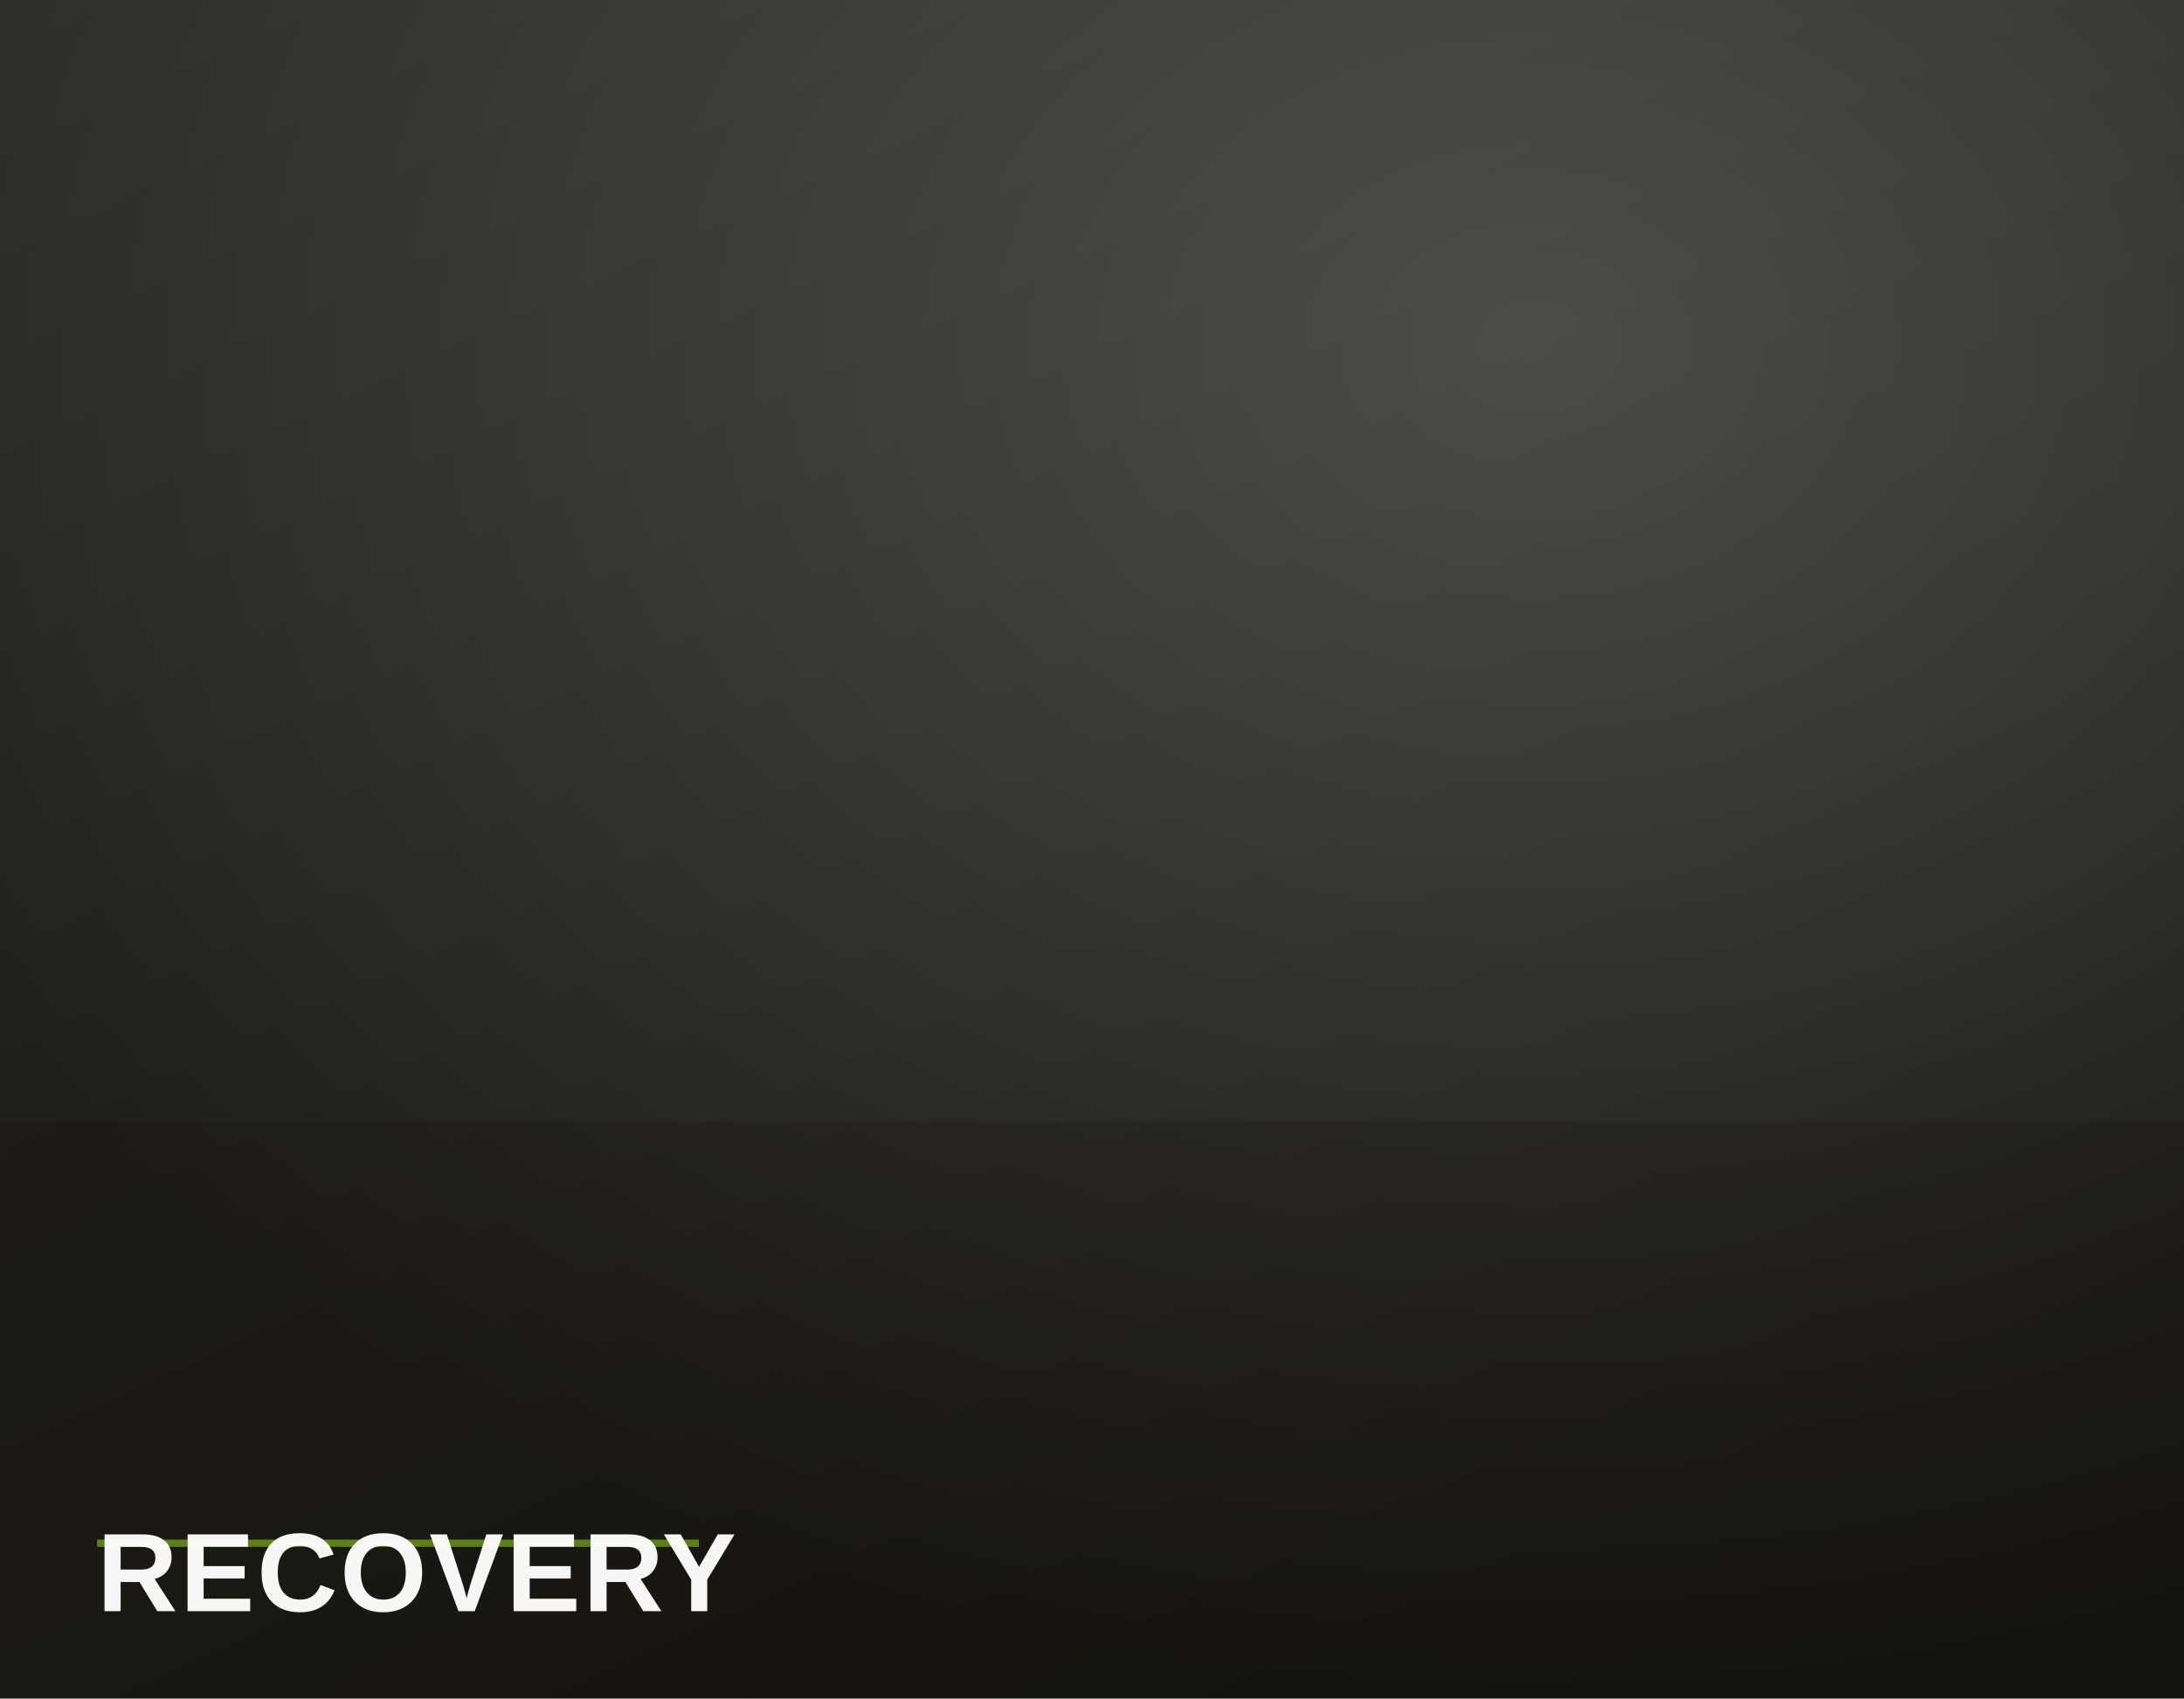
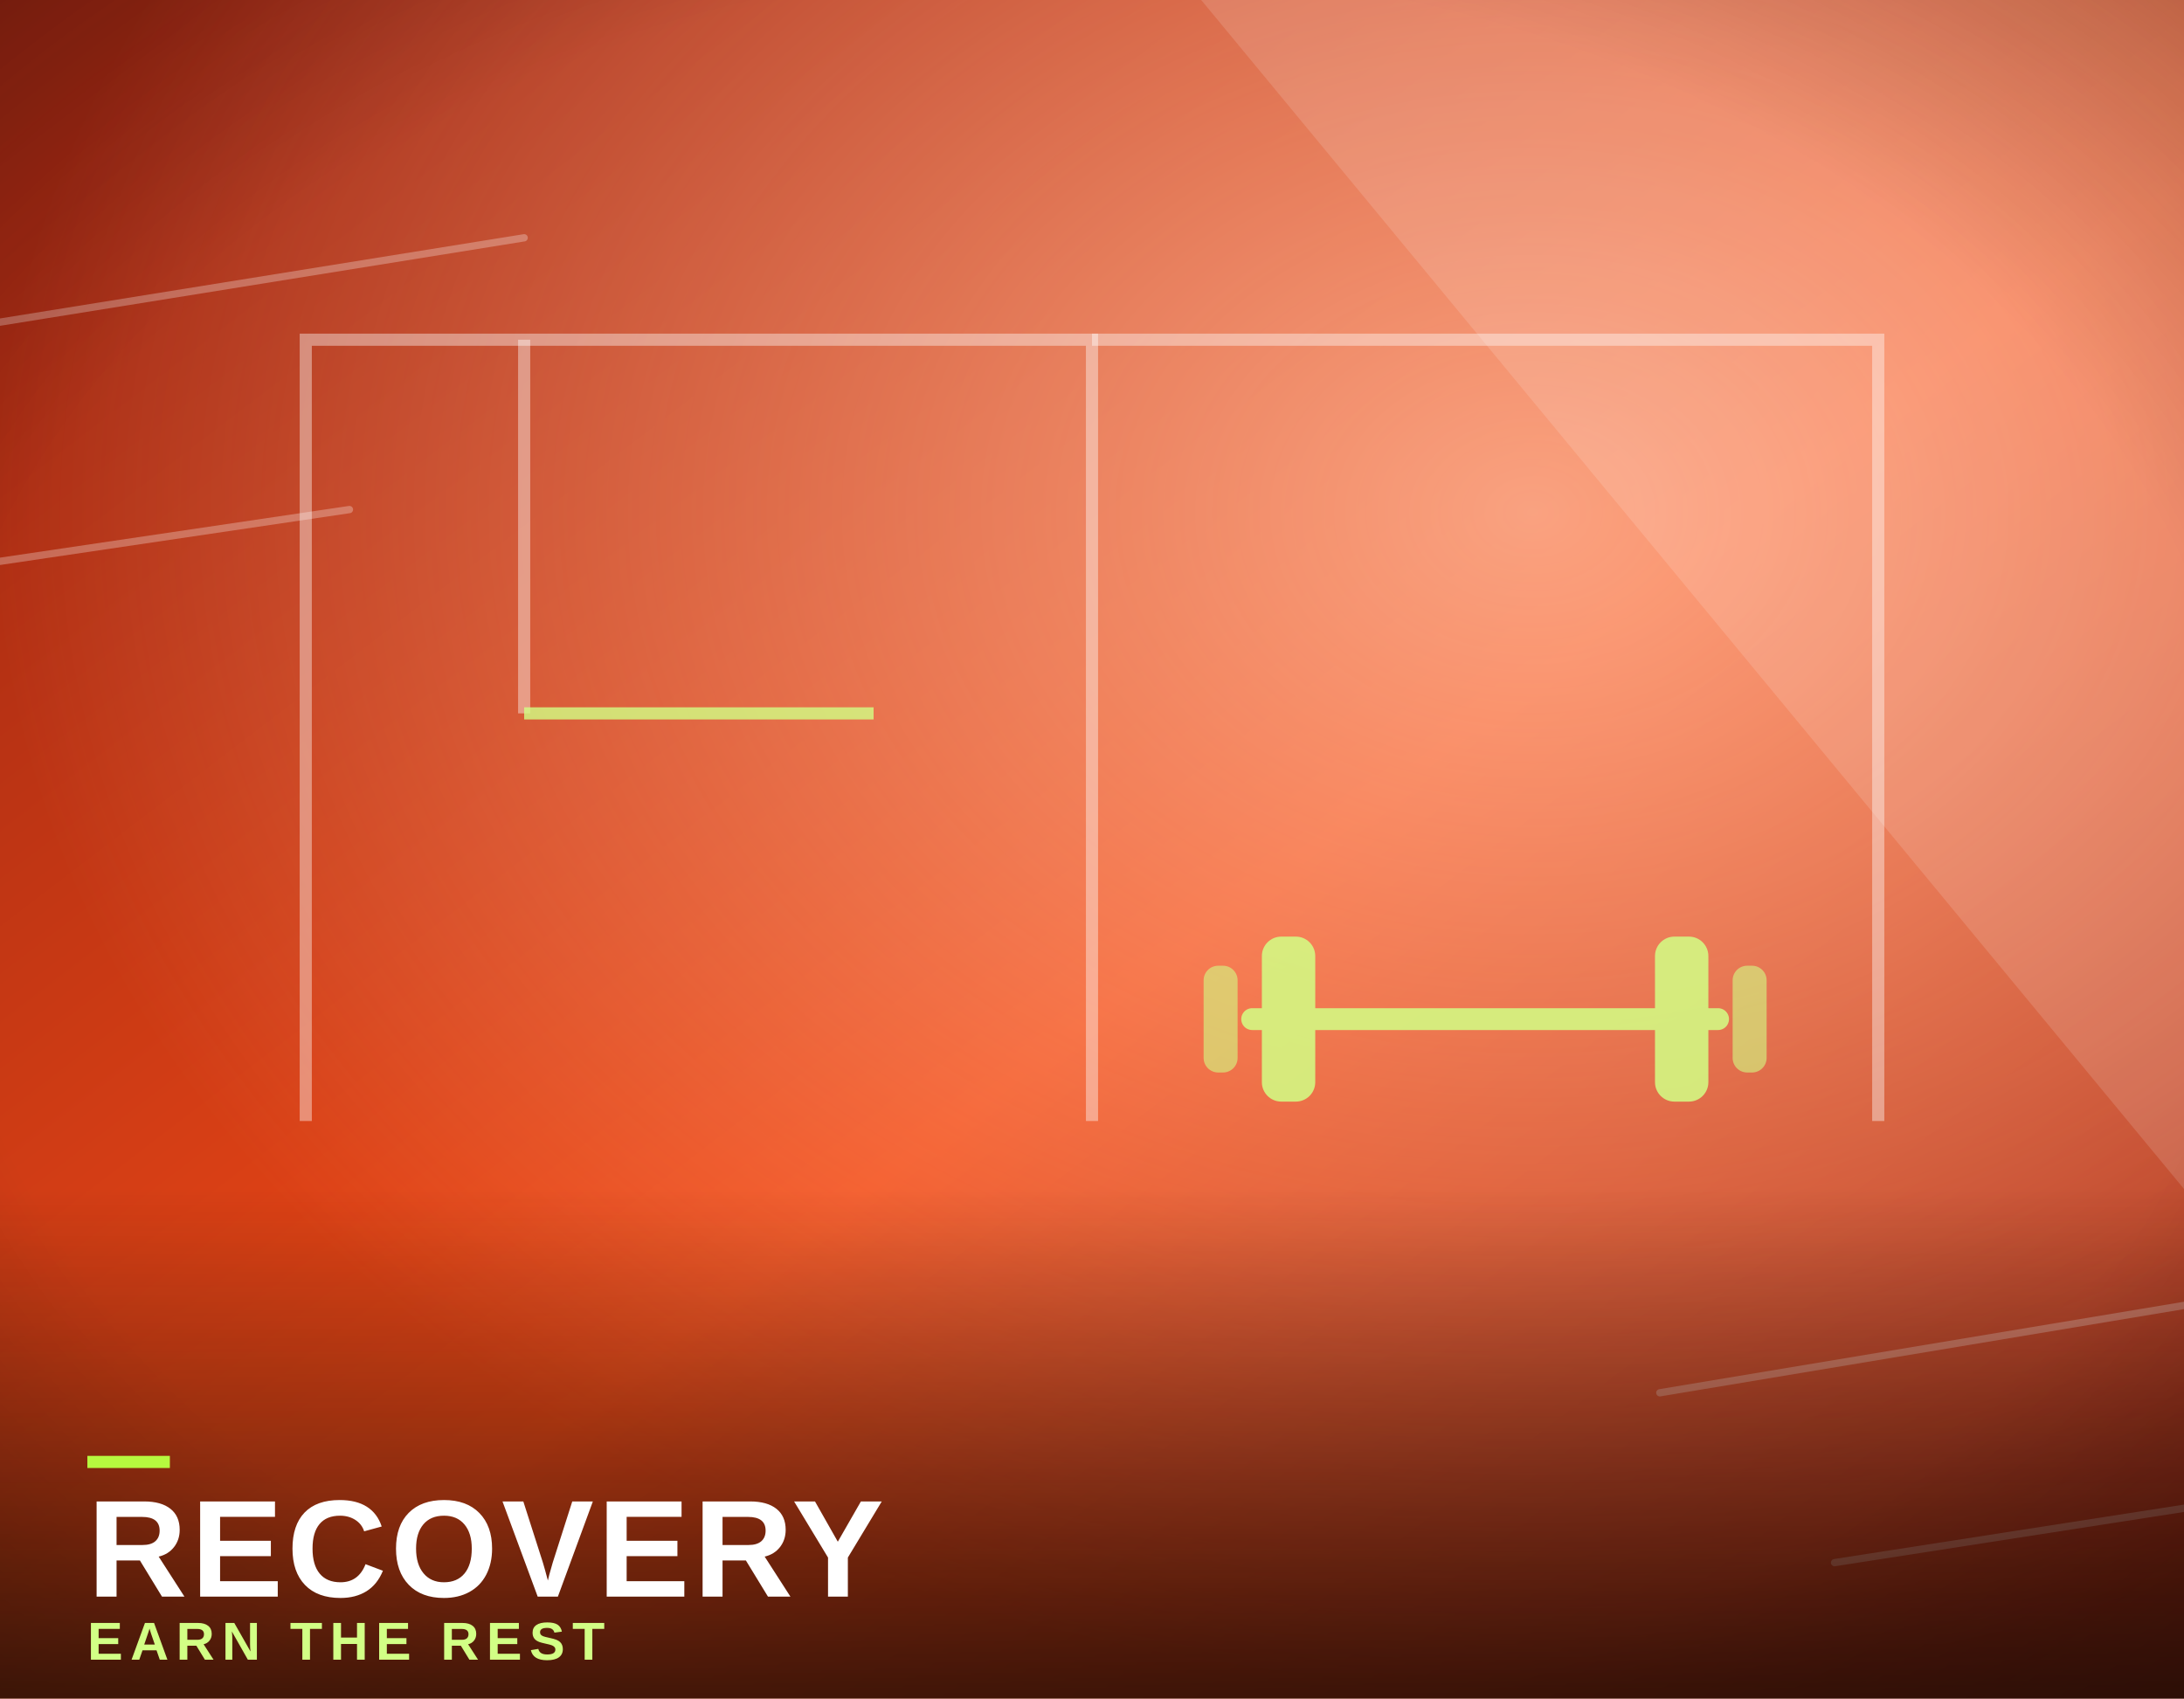
<svg xmlns="http://www.w3.org/2000/svg" width="900" height="700" viewBox="0 0 900 700" role="img" aria-label="Recovery">
  <defs>
-     <linearGradient id="bg" x1="0" y1="0" x2="0.6" y2="1">
-       <stop offset="0" stop-color="#2c2a25" />
-       <stop offset="1" stop-color="#15130f" />
+     <linearGradient id="bg96" x1="0" y1="0" x2="1" y2="1">
+       <stop offset="0" stop-color="#932312" />
+       <stop offset="0.55" stop-color="#f24a16" />
+       <stop offset="1" stop-color="#932312" />
    </linearGradient>
-     <radialGradient id="glow" cx="0.7" cy="0.2" r="0.8">
-       <stop offset="0" stop-color="#fff" stop-opacity="0.20" />
-       <stop offset="1" stop-color="#fff" stop-opacity="0" />
+     <radialGradient id="glow96" cx="0.7" cy="0.3" r="0.7">
+       <stop offset="0" stop-color="#ffc0a3" stop-opacity="0.75" />
+       <stop offset="1" stop-color="#ffc0a3" stop-opacity="0" />
    </radialGradient>
+     <radialGradient id="vig96" cx="0.5" cy="0.5" r="0.95">
+       <stop offset="0.55" stop-color="#000" stop-opacity="0" />
+       <stop offset="1" stop-color="#1a0c05" stop-opacity="0.5" />
+     </radialGradient>
+     <linearGradient id="fade96" x1="0" y1="0" x2="0" y2="1">
+       <stop offset="0" stop-color="#170a04" stop-opacity="0" />
+       <stop offset="1" stop-color="#170a04" stop-opacity="0.78" />
+     </linearGradient>
  </defs>
-   <rect width="900" height="700" fill="url(#bg)" />
-   <rect width="900" height="700" fill="url(#glow)" />
-   <g fill="#15130f" opacity="0.22">
-     <rect x="0" y="462" width="900" height="238" />
+   <rect width="900" height="700" fill="url(#bg96)" />
+   <rect width="900" height="700" fill="url(#glow96)" />
+   <path d="M495 0 L900 490 V0 Z" fill="#ffffff" opacity="0.14" />
+   <g stroke="#ffffff" stroke-opacity="0.4" stroke-width="5" fill="none">
+     <path d="M126 462 V140 H450 V462" />
+     <path d="M450 140 H774 V462" />
+     <line x1="216" y1="140" x2="216" y2="294" />
+     <line x1="216" y1="294" x2="360" y2="294" stroke="#d2ff85" stroke-opacity="0.8" />
  </g>
-   <g stroke="#9eea1a" stroke-opacity="0.5" stroke-width="3">
-     <line x1="40" y1="636" x2="288" y2="636" />
+   <g transform="translate(612,420) scale(1)" stroke="#d2ff85" stroke-width="9" stroke-linecap="round" fill="none" opacity="0.85">
+     <line x1="-96" y1="0" x2="96" y2="0" />
+     <rect x="-92" y="-34" width="22" height="68" rx="8" fill="#d2ff85" stroke="none" />
+     <rect x="70" y="-34" width="22" height="68" rx="8" fill="#d2ff85" stroke="none" />
+     <rect x="-116" y="-22" width="14" height="44" rx="6" fill="#d2ff85" stroke="none" opacity="0.7" />
+     <rect x="102" y="-22" width="14" height="44" rx="6" fill="#d2ff85" stroke="none" opacity="0.7" />
  </g>
-   <text x="40" y="664" font-family="Arial, sans-serif" font-size="46" font-weight="800" letter-spacing="1" fill="#fff" opacity="0.96">RECOVERY</text>
+   <g stroke="#ffffff" stroke-opacity="0.28" stroke-width="3" stroke-linecap="round">
+     <line x1="-45" y1="140" x2="216" y2="98" />
+     <line x1="-45" y1="238" x2="144" y2="210" />
+     <line x1="684" y1="574" x2="936" y2="532" />
+     <line x1="756" y1="644" x2="936" y2="616" />
+   </g>
+   <rect width="900" height="700" fill="url(#vig96)" />
+   <g>
+     <rect x="0" y="490" width="900" height="210" fill="url(#fade96)" />
+     <rect x="36" y="600" width="34" height="5" fill="#b6f93f" />
+     <text x="36" y="658" font-family="Arial, sans-serif" font-size="57" font-weight="800" letter-spacing="1.5" fill="#fff">RECOVERY</text>
+     <text x="36" y="684" font-family="Arial, sans-serif" font-size="22" font-weight="700" letter-spacing="3" fill="#d2ff85">EARN THE REST</text>
+   </g>
</svg>
